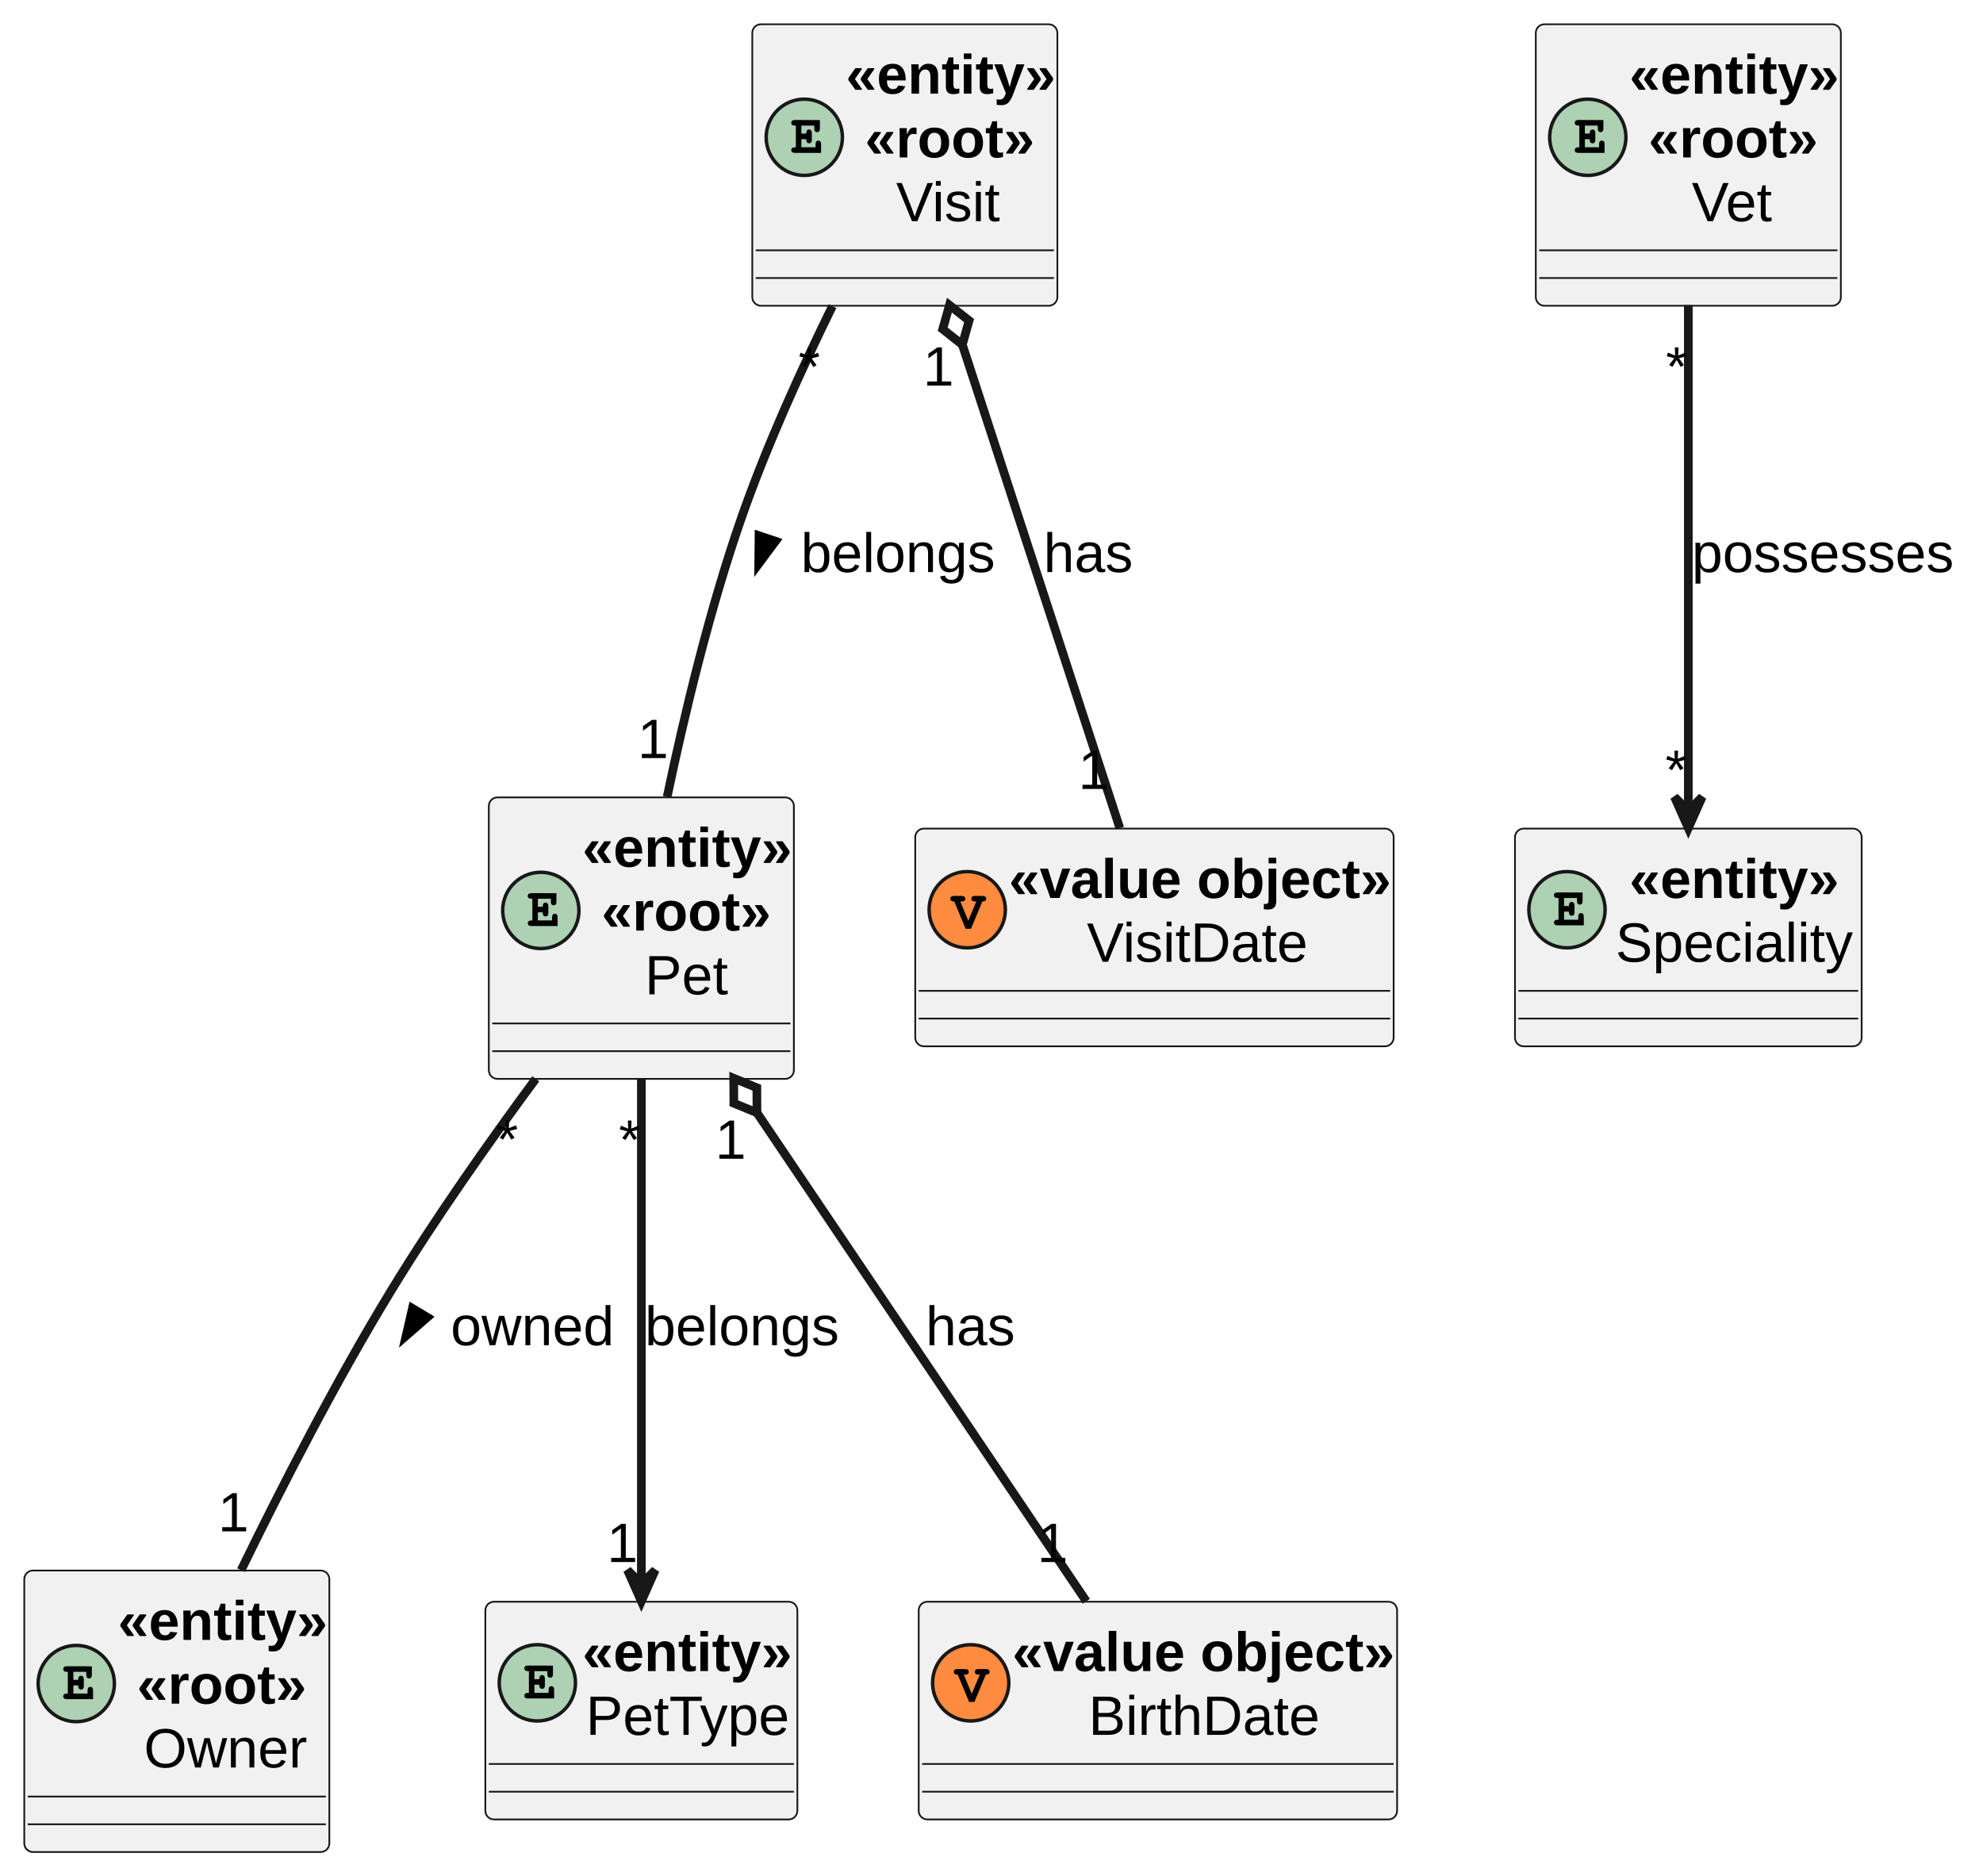
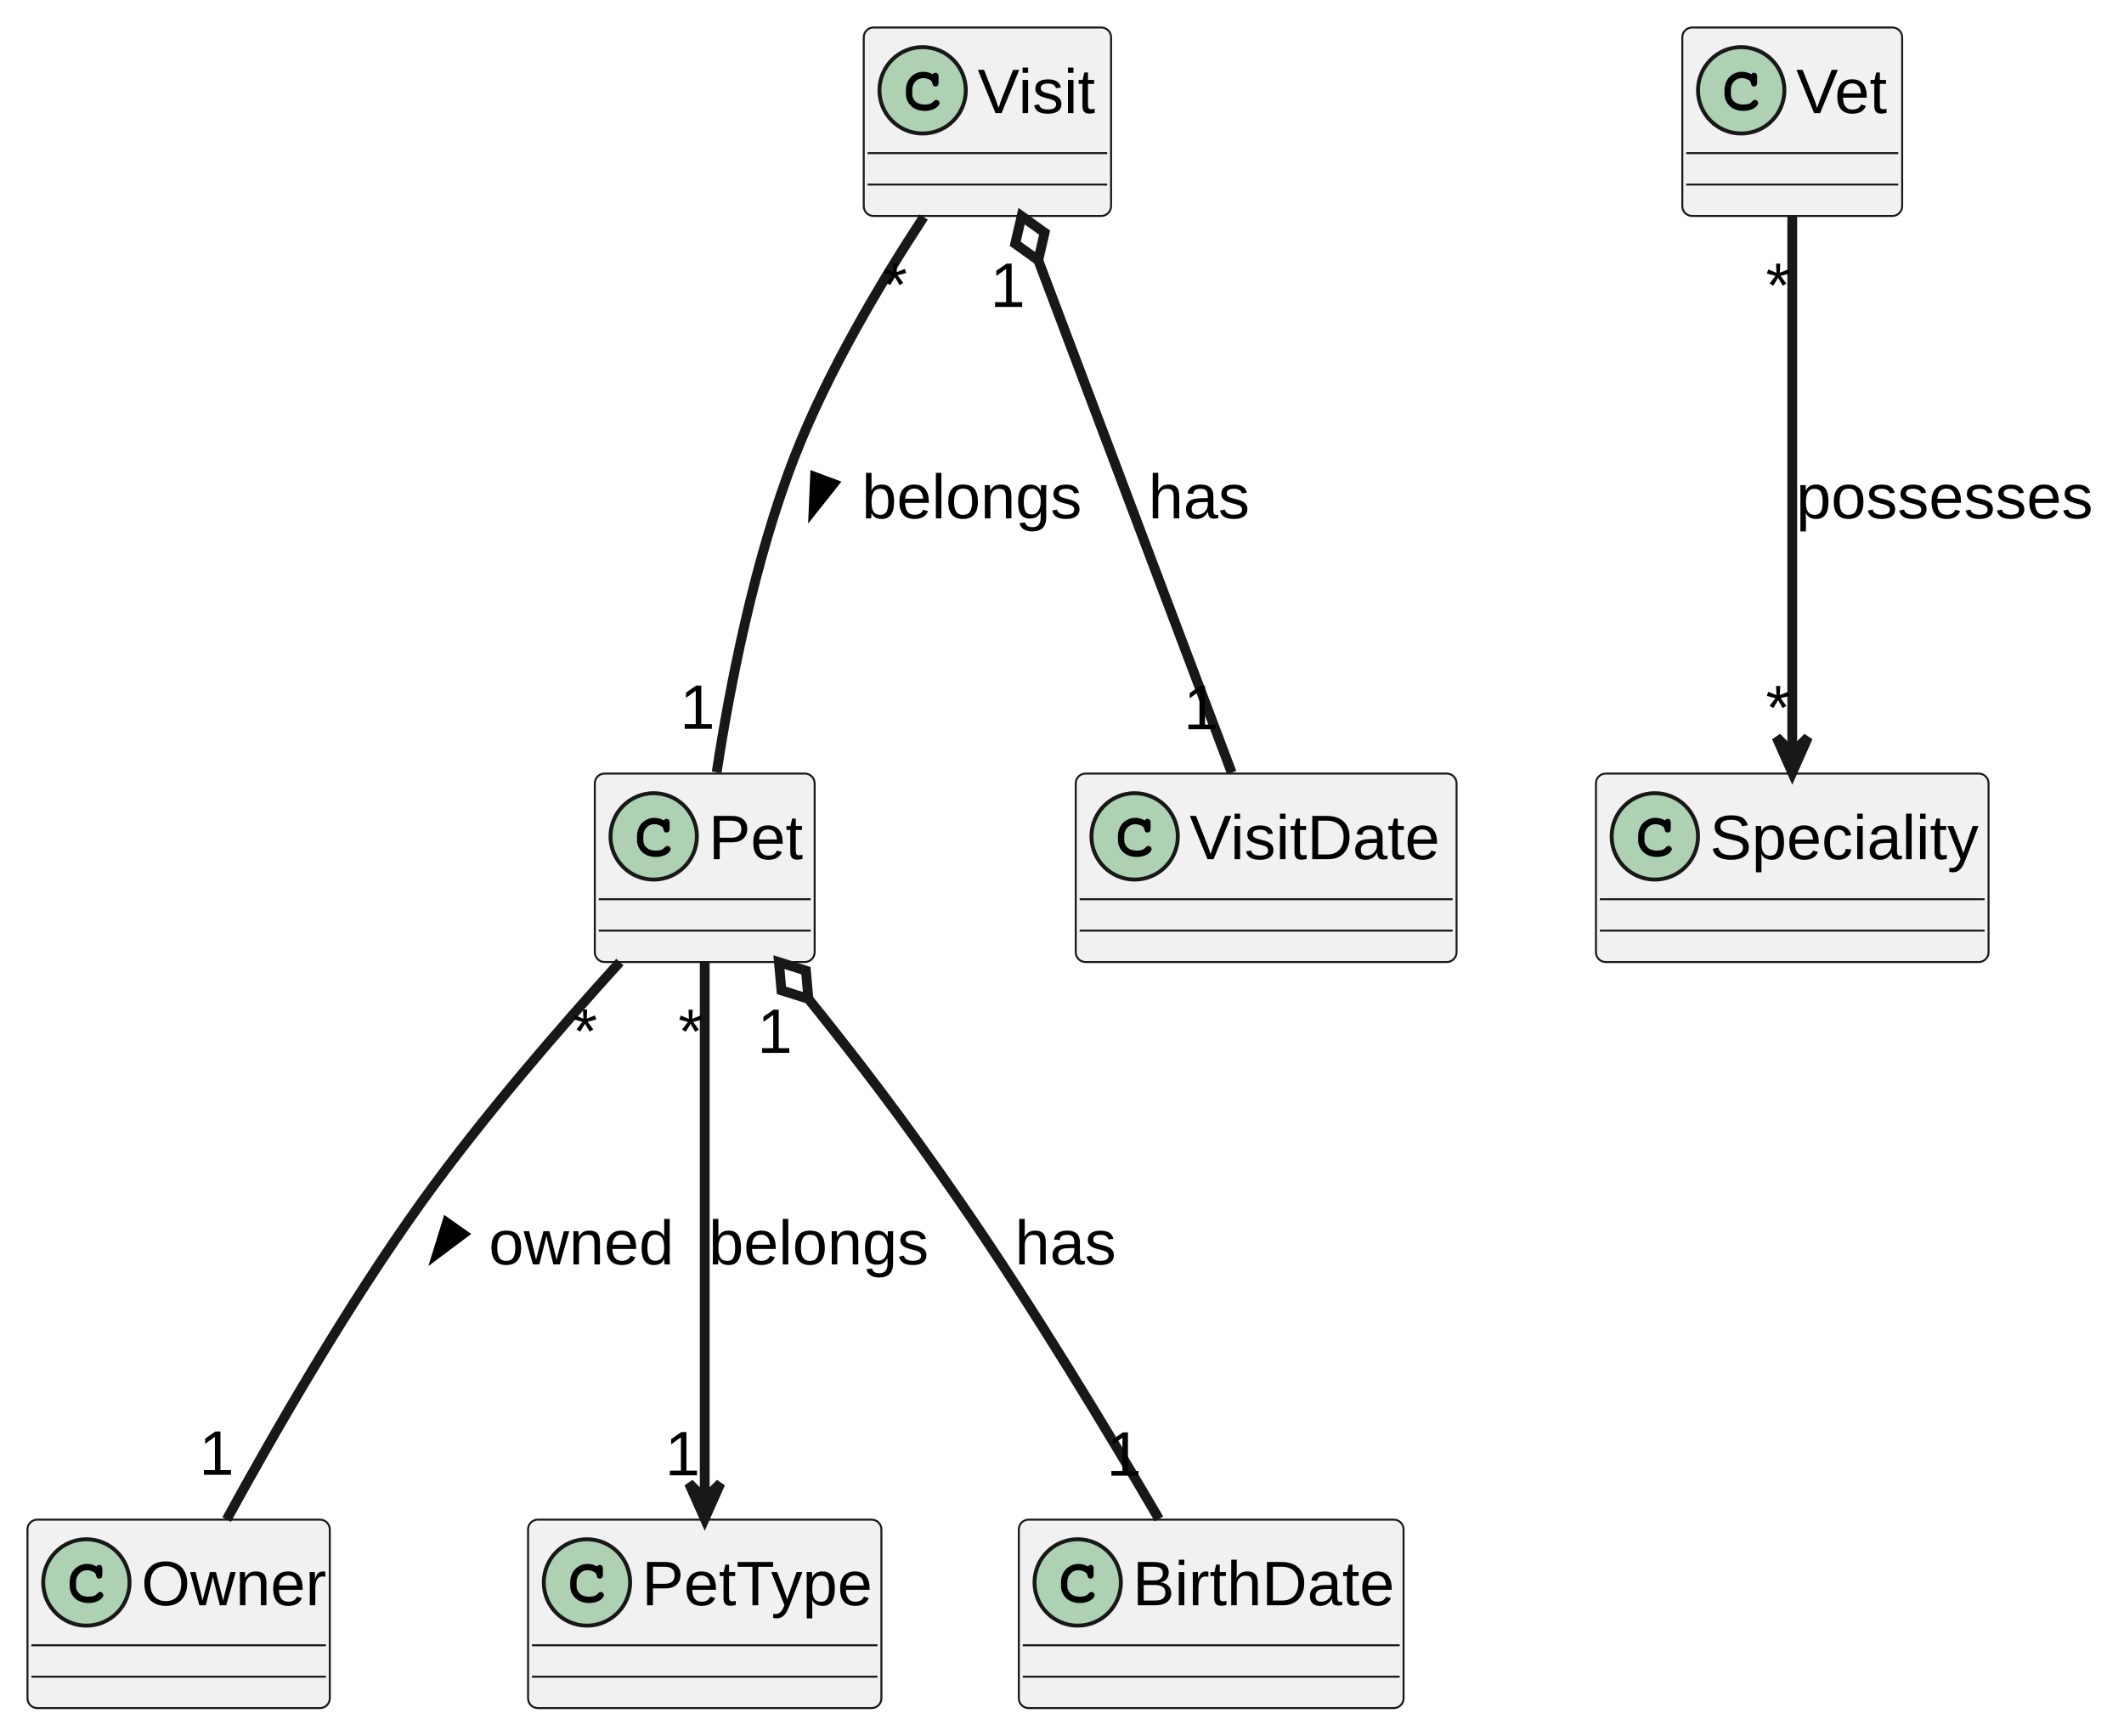
- <svg xmlns="http://www.w3.org/2000/svg" contentStyleType="text/css" height="541px" preserveAspectRatio="none" style="width:572px;height:541px;background:#FFFFFF;" version="1.1" viewBox="0 0 572 541" width="572px" zoomAndPan="magnify">
+ <svg xmlns="http://www.w3.org/2000/svg" contentStyleType="text/css" height="442px" preserveAspectRatio="none" style="width:541px;height:442px;background:#FFFFFF;" version="1.1" viewBox="0 0 541 442" width="541px" zoomAndPan="magnify">
  <defs />
  <g>
    <g id="elem_Owner">
-       <rect codeLine="9" fill="#F1F1F1" height="81.195" id="Owner" rx="2.5" ry="2.5" style="stroke:#181818;stroke-width:0.5;" width="88" x="7" y="453" />
-       <ellipse cx="22" cy="485.598" fill="#ADD1B2" rx="11" ry="11" style="stroke:#181818;stroke-width:1.0;" />
-       <path d="M21.156,486.144 L21.156,488.488 L25.25,488.488 L25.25,487.629 Q25.25,487.051 25.469,486.801 Q25.688,486.551 26.047,486.551 Q26.406,486.551 26.625,486.801 Q26.844,487.051 26.844,487.629 L26.844,490.098 L19.312,490.098 Q18.734,490.098 18.484,489.879 Q18.234,489.644 18.234,489.285 Q18.234,488.941 18.484,488.723 Q18.734,488.488 19.312,488.488 L19.562,488.488 L19.562,482.223 L19.312,482.223 Q18.734,482.223 18.484,482.004 Q18.234,481.785 18.234,481.426 Q18.234,481.066 18.484,480.848 Q18.734,480.613 19.312,480.613 L26.5,480.629 L26.5,483.066 Q26.5,483.629 26.281,483.879 Q26.062,484.129 25.703,484.129 Q25.344,484.129 25.109,483.894 Q24.891,483.644 24.891,483.066 L24.891,482.223 L21.156,482.223 L21.156,484.535 L22.562,484.535 Q22.562,483.91 22.688,483.738 Q22.922,483.348 23.375,483.348 Q23.719,483.348 23.938,483.598 Q24.172,483.848 24.172,484.426 L24.172,486.269 Q24.172,486.785 24.047,486.973 Q23.797,487.332 23.375,487.332 Q22.922,487.332 22.688,486.957 Q22.562,486.769 22.562,486.144 L21.156,486.144 Z " fill="#000000" />
-       <text fill="#000000" font-family="Arial" font-size="16" font-weight="bold" lengthAdjust="spacing" textLength="60" x="34" y="473.008">«entity»</text>
-       <text fill="#000000" font-family="Arial" font-size="16" font-weight="bold" lengthAdjust="spacing" textLength="49" x="39.5" y="491.406">«root»</text>
-       <text fill="#000000" font-family="Arial" font-size="16" lengthAdjust="spacing" textLength="45" x="41.5" y="509.805">Owner</text>
-       <line style="stroke:#181818;stroke-width:0.5;" x1="8" x2="94" y1="518.195" y2="518.195" />
-       <line style="stroke:#181818;stroke-width:0.5;" x1="8" x2="94" y1="526.195" y2="526.195" />
+       <rect codeLine="9" fill="#F1F1F1" height="48" id="Owner" rx="2.5" ry="2.5" style="stroke:#181818;stroke-width:0.5;" width="77" x="7" y="387" />
+       <ellipse cx="22" cy="403" fill="#ADD1B2" rx="11" ry="11" style="stroke:#181818;stroke-width:1.0;" />
+       <path d="M24.562,398.938 Q24.719,398.734 24.891,398.641 Q25.062,398.531 25.266,398.531 Q25.625,398.531 25.844,398.781 Q26.062,399.016 26.062,399.594 L26.062,400.953 Q26.062,401.531 25.844,401.781 Q25.625,402.016 25.266,402.016 Q24.953,402.016 24.75,401.844 Q24.562,401.656 24.469,401.172 Q24.406,400.844 24.25,400.656 Q23.922,400.312 23.344,400.109 Q22.781,399.891 22.203,399.891 Q21.484,399.891 20.875,400.203 Q20.281,400.516 19.812,401.219 Q19.359,401.922 19.359,402.891 L19.359,403.922 Q19.359,405.078 20.188,405.859 Q21.031,406.625 22.531,406.625 Q23.422,406.625 24.031,406.391 Q24.391,406.25 24.797,405.828 Q25.047,405.578 25.188,405.516 Q25.328,405.438 25.516,405.438 Q25.828,405.438 26.062,405.688 Q26.312,405.922 26.312,406.25 Q26.312,406.578 25.984,406.953 Q25.516,407.5 24.766,407.812 Q23.75,408.234 22.531,408.234 Q21.109,408.234 19.969,407.641 Q19.047,407.172 18.391,406.172 Q17.75,405.156 17.75,403.953 L17.75,402.875 Q17.75,401.625 18.328,400.547 Q18.922,399.453 19.953,398.875 Q20.984,398.281 22.141,398.281 Q22.828,398.281 23.438,398.453 Q24.047,398.609 24.562,398.938 Z " fill="#000000" />
+       <text fill="#000000" font-family="Arial" font-size="16" lengthAdjust="spacing" textLength="45" x="36" y="408.809">Owner</text>
+       <line style="stroke:#181818;stroke-width:0.5;" x1="8" x2="83" y1="419" y2="419" />
+       <line style="stroke:#181818;stroke-width:0.5;" x1="8" x2="83" y1="427" y2="427" />
    </g>
    <g id="elem_Pet">
-       <rect codeLine="12" fill="#F1F1F1" height="81.195" id="Pet" rx="2.5" ry="2.5" style="stroke:#181818;stroke-width:0.5;" width="88" x="141" y="230" />
-       <ellipse cx="156" cy="262.598" fill="#ADD1B2" rx="11" ry="11" style="stroke:#181818;stroke-width:1.0;" />
-       <path d="M155.156,263.144 L155.156,265.488 L159.25,265.488 L159.25,264.629 Q159.25,264.051 159.469,263.801 Q159.688,263.551 160.047,263.551 Q160.406,263.551 160.625,263.801 Q160.844,264.051 160.844,264.629 L160.844,267.098 L153.312,267.098 Q152.734,267.098 152.484,266.879 Q152.234,266.644 152.234,266.285 Q152.234,265.941 152.484,265.723 Q152.734,265.488 153.312,265.488 L153.562,265.488 L153.562,259.223 L153.312,259.223 Q152.734,259.223 152.484,259.004 Q152.234,258.785 152.234,258.426 Q152.234,258.066 152.484,257.848 Q152.734,257.613 153.312,257.613 L160.5,257.629 L160.5,260.066 Q160.5,260.629 160.281,260.879 Q160.062,261.129 159.703,261.129 Q159.344,261.129 159.109,260.894 Q158.891,260.644 158.891,260.066 L158.891,259.223 L155.156,259.223 L155.156,261.535 L156.562,261.535 Q156.562,260.91 156.688,260.738 Q156.922,260.348 157.375,260.348 Q157.719,260.348 157.938,260.598 Q158.172,260.848 158.172,261.426 L158.172,263.269 Q158.172,263.785 158.047,263.973 Q157.797,264.332 157.375,264.332 Q156.922,264.332 156.688,263.957 Q156.562,263.769 156.562,263.144 L155.156,263.144 Z " fill="#000000" />
-       <text fill="#000000" font-family="Arial" font-size="16" font-weight="bold" lengthAdjust="spacing" textLength="60" x="168" y="250.008">«entity»</text>
-       <text fill="#000000" font-family="Arial" font-size="16" font-weight="bold" lengthAdjust="spacing" textLength="49" x="173.5" y="268.406">«root»</text>
-       <text fill="#000000" font-family="Arial" font-size="16" lengthAdjust="spacing" textLength="24" x="186" y="286.805">Pet</text>
-       <line style="stroke:#181818;stroke-width:0.5;" x1="142" x2="228" y1="295.195" y2="295.195" />
-       <line style="stroke:#181818;stroke-width:0.5;" x1="142" x2="228" y1="303.195" y2="303.195" />
+       <rect codeLine="12" fill="#F1F1F1" height="48" id="Pet" rx="2.5" ry="2.5" style="stroke:#181818;stroke-width:0.5;" width="56" x="151.5" y="197" />
+       <ellipse cx="166.5" cy="213" fill="#ADD1B2" rx="11" ry="11" style="stroke:#181818;stroke-width:1.0;" />
+       <path d="M169.062,208.938 Q169.219,208.734 169.391,208.641 Q169.562,208.531 169.766,208.531 Q170.125,208.531 170.344,208.781 Q170.562,209.016 170.562,209.594 L170.562,210.953 Q170.562,211.531 170.344,211.781 Q170.125,212.016 169.766,212.016 Q169.453,212.016 169.25,211.844 Q169.062,211.656 168.969,211.172 Q168.906,210.844 168.75,210.656 Q168.422,210.312 167.844,210.109 Q167.281,209.891 166.703,209.891 Q165.984,209.891 165.375,210.203 Q164.781,210.516 164.312,211.219 Q163.859,211.922 163.859,212.891 L163.859,213.922 Q163.859,215.078 164.688,215.859 Q165.531,216.625 167.031,216.625 Q167.922,216.625 168.531,216.391 Q168.891,216.25 169.297,215.828 Q169.547,215.578 169.688,215.516 Q169.828,215.438 170.016,215.438 Q170.328,215.438 170.562,215.688 Q170.812,215.922 170.812,216.25 Q170.812,216.578 170.484,216.953 Q170.016,217.5 169.266,217.812 Q168.25,218.234 167.031,218.234 Q165.609,218.234 164.469,217.641 Q163.547,217.172 162.891,216.172 Q162.25,215.156 162.25,213.953 L162.25,212.875 Q162.25,211.625 162.828,210.547 Q163.422,209.453 164.453,208.875 Q165.484,208.281 166.641,208.281 Q167.328,208.281 167.938,208.453 Q168.547,208.609 169.062,208.938 Z " fill="#000000" />
+       <text fill="#000000" font-family="Arial" font-size="16" lengthAdjust="spacing" textLength="24" x="180.5" y="218.809">Pet</text>
+       <line style="stroke:#181818;stroke-width:0.5;" x1="152.5" x2="206.5" y1="229" y2="229" />
+       <line style="stroke:#181818;stroke-width:0.5;" x1="152.5" x2="206.5" y1="237" y2="237" />
    </g>
    <g id="elem_PetType">
-       <rect codeLine="14" fill="#F1F1F1" height="62.797" id="PetType" rx="2.5" ry="2.5" style="stroke:#181818;stroke-width:0.5;" width="90" x="140" y="462" />
-       <ellipse cx="155" cy="485.398" fill="#ADD1B2" rx="11" ry="11" style="stroke:#181818;stroke-width:1.0;" />
-       <path d="M154.156,485.945 L154.156,488.289 L158.25,488.289 L158.25,487.43 Q158.25,486.852 158.469,486.602 Q158.688,486.352 159.047,486.352 Q159.406,486.352 159.625,486.602 Q159.844,486.852 159.844,487.43 L159.844,489.898 L152.312,489.898 Q151.734,489.898 151.484,489.68 Q151.234,489.445 151.234,489.086 Q151.234,488.742 151.484,488.523 Q151.734,488.289 152.312,488.289 L152.562,488.289 L152.562,482.023 L152.312,482.023 Q151.734,482.023 151.484,481.805 Q151.234,481.586 151.234,481.227 Q151.234,480.867 151.484,480.648 Q151.734,480.414 152.312,480.414 L159.5,480.43 L159.5,482.867 Q159.5,483.43 159.281,483.68 Q159.062,483.93 158.703,483.93 Q158.344,483.93 158.109,483.695 Q157.891,483.445 157.891,482.867 L157.891,482.023 L154.156,482.023 L154.156,484.336 L155.562,484.336 Q155.562,483.711 155.688,483.539 Q155.922,483.148 156.375,483.148 Q156.719,483.148 156.938,483.398 Q157.172,483.648 157.172,484.227 L157.172,486.07 Q157.172,486.586 157.047,486.773 Q156.797,487.133 156.375,487.133 Q155.922,487.133 155.688,486.758 Q155.562,486.57 155.562,485.945 L154.156,485.945 Z " fill="#000000" />
-       <text fill="#000000" font-family="Arial" font-size="16" font-weight="bold" lengthAdjust="spacing" textLength="60" x="168" y="482.008">«entity»</text>
-       <text fill="#000000" font-family="Arial" font-size="16" lengthAdjust="spacing" textLength="58" x="169" y="500.406">PetType</text>
-       <line style="stroke:#181818;stroke-width:0.5;" x1="141" x2="229" y1="508.797" y2="508.797" />
-       <line style="stroke:#181818;stroke-width:0.5;" x1="141" x2="229" y1="516.797" y2="516.797" />
+       <rect codeLine="14" fill="#F1F1F1" height="48" id="PetType" rx="2.5" ry="2.5" style="stroke:#181818;stroke-width:0.5;" width="90" x="134.5" y="387" />
+       <ellipse cx="149.5" cy="403" fill="#ADD1B2" rx="11" ry="11" style="stroke:#181818;stroke-width:1.0;" />
+       <path d="M152.062,398.938 Q152.219,398.734 152.391,398.641 Q152.562,398.531 152.766,398.531 Q153.125,398.531 153.344,398.781 Q153.562,399.016 153.562,399.594 L153.562,400.953 Q153.562,401.531 153.344,401.781 Q153.125,402.016 152.766,402.016 Q152.453,402.016 152.25,401.844 Q152.062,401.656 151.969,401.172 Q151.906,400.844 151.75,400.656 Q151.422,400.312 150.844,400.109 Q150.281,399.891 149.703,399.891 Q148.984,399.891 148.375,400.203 Q147.781,400.516 147.312,401.219 Q146.859,401.922 146.859,402.891 L146.859,403.922 Q146.859,405.078 147.688,405.859 Q148.531,406.625 150.031,406.625 Q150.922,406.625 151.531,406.391 Q151.891,406.25 152.297,405.828 Q152.547,405.578 152.688,405.516 Q152.828,405.438 153.016,405.438 Q153.328,405.438 153.562,405.688 Q153.812,405.922 153.812,406.25 Q153.812,406.578 153.484,406.953 Q153.016,407.5 152.266,407.812 Q151.25,408.234 150.031,408.234 Q148.609,408.234 147.469,407.641 Q146.547,407.172 145.891,406.172 Q145.25,405.156 145.25,403.953 L145.25,402.875 Q145.25,401.625 145.828,400.547 Q146.422,399.453 147.453,398.875 Q148.484,398.281 149.641,398.281 Q150.328,398.281 150.938,398.453 Q151.547,398.609 152.062,398.938 Z " fill="#000000" />
+       <text fill="#000000" font-family="Arial" font-size="16" lengthAdjust="spacing" textLength="58" x="163.5" y="408.809">PetType</text>
+       <line style="stroke:#181818;stroke-width:0.5;" x1="135.5" x2="223.5" y1="419" y2="419" />
+       <line style="stroke:#181818;stroke-width:0.5;" x1="135.5" x2="223.5" y1="427" y2="427" />
    </g>
    <g id="elem_BirthDate">
-       <rect codeLine="16" fill="#F1F1F1" height="62.797" id="BirthDate" rx="2.5" ry="2.5" style="stroke:#181818;stroke-width:0.5;" width="138" x="265" y="462" />
-       <ellipse cx="280" cy="485.398" fill="#FF8B40" rx="11" ry="11" style="stroke:#181818;stroke-width:1.0;" />
-       <path d="M280.297,488.555 L282.625,483.023 L282.25,483.023 Q281.672,483.023 281.422,482.805 Q281.188,482.586 281.188,482.227 Q281.188,481.867 281.422,481.648 Q281.672,481.414 282.25,481.414 L284.406,481.43 Q284.984,481.43 285.219,481.648 Q285.469,481.867 285.469,482.227 Q285.469,482.648 285.094,482.898 Q284.922,483.023 284.359,483.023 L281.078,490.898 L279.531,490.898 L276.25,483.023 Q275.688,483.023 275.516,482.898 Q275.125,482.664 275.125,482.227 Q275.125,481.867 275.375,481.648 Q275.625,481.414 276.203,481.414 L278.375,481.43 Q278.938,481.43 279.188,481.648 Q279.438,481.867 279.438,482.227 Q279.438,482.586 279.188,482.805 Q278.953,483.023 278.375,483.023 L278,483.023 L280.297,488.555 Z " fill="#000000" />
-       <text fill="#000000" font-family="Arial" font-size="16" font-weight="bold" lengthAdjust="spacing" textLength="110" x="292" y="482.008">«value object»</text>
-       <text fill="#000000" font-family="Arial" font-size="16" lengthAdjust="spacing" textLength="66" x="314" y="500.406">BirthDate</text>
-       <line style="stroke:#181818;stroke-width:0.5;" x1="266" x2="402" y1="508.797" y2="508.797" />
-       <line style="stroke:#181818;stroke-width:0.5;" x1="266" x2="402" y1="516.797" y2="516.797" />
+       <rect codeLine="16" fill="#F1F1F1" height="48" id="BirthDate" rx="2.5" ry="2.5" style="stroke:#181818;stroke-width:0.5;" width="98" x="259.5" y="387" />
+       <ellipse cx="274.5" cy="403" fill="#ADD1B2" rx="11" ry="11" style="stroke:#181818;stroke-width:1.0;" />
+       <path d="M277.062,398.938 Q277.219,398.734 277.391,398.641 Q277.562,398.531 277.766,398.531 Q278.125,398.531 278.344,398.781 Q278.562,399.016 278.562,399.594 L278.562,400.953 Q278.562,401.531 278.344,401.781 Q278.125,402.016 277.766,402.016 Q277.453,402.016 277.25,401.844 Q277.062,401.656 276.969,401.172 Q276.906,400.844 276.75,400.656 Q276.422,400.312 275.844,400.109 Q275.281,399.891 274.703,399.891 Q273.984,399.891 273.375,400.203 Q272.781,400.516 272.312,401.219 Q271.859,401.922 271.859,402.891 L271.859,403.922 Q271.859,405.078 272.688,405.859 Q273.531,406.625 275.031,406.625 Q275.922,406.625 276.531,406.391 Q276.891,406.25 277.297,405.828 Q277.547,405.578 277.688,405.516 Q277.828,405.438 278.016,405.438 Q278.328,405.438 278.562,405.688 Q278.812,405.922 278.812,406.25 Q278.812,406.578 278.484,406.953 Q278.016,407.5 277.266,407.812 Q276.25,408.234 275.031,408.234 Q273.609,408.234 272.469,407.641 Q271.547,407.172 270.891,406.172 Q270.25,405.156 270.25,403.953 L270.25,402.875 Q270.25,401.625 270.828,400.547 Q271.422,399.453 272.453,398.875 Q273.484,398.281 274.641,398.281 Q275.328,398.281 275.938,398.453 Q276.547,398.609 277.062,398.938 Z " fill="#000000" />
+       <text fill="#000000" font-family="Arial" font-size="16" lengthAdjust="spacing" textLength="66" x="288.5" y="408.809">BirthDate</text>
+       <line style="stroke:#181818;stroke-width:0.5;" x1="260.5" x2="356.5" y1="419" y2="419" />
+       <line style="stroke:#181818;stroke-width:0.5;" x1="260.5" x2="356.5" y1="427" y2="427" />
    </g>
    <g id="elem_Vet">
-       <rect codeLine="20" fill="#F1F1F1" height="81.195" id="Vet" rx="2.5" ry="2.5" style="stroke:#181818;stroke-width:0.5;" width="88" x="443" y="7" />
-       <ellipse cx="458" cy="39.598" fill="#ADD1B2" rx="11" ry="11" style="stroke:#181818;stroke-width:1.0;" />
-       <path d="M457.156,40.145 L457.156,42.488 L461.25,42.488 L461.25,41.629 Q461.25,41.051 461.469,40.801 Q461.688,40.551 462.047,40.551 Q462.406,40.551 462.625,40.801 Q462.844,41.051 462.844,41.629 L462.844,44.098 L455.312,44.098 Q454.734,44.098 454.484,43.879 Q454.234,43.645 454.234,43.285 Q454.234,42.941 454.484,42.723 Q454.734,42.488 455.312,42.488 L455.562,42.488 L455.562,36.223 L455.312,36.223 Q454.734,36.223 454.484,36.004 Q454.234,35.785 454.234,35.426 Q454.234,35.066 454.484,34.848 Q454.734,34.613 455.312,34.613 L462.5,34.629 L462.5,37.066 Q462.5,37.629 462.281,37.879 Q462.062,38.129 461.703,38.129 Q461.344,38.129 461.109,37.895 Q460.891,37.645 460.891,37.066 L460.891,36.223 L457.156,36.223 L457.156,38.535 L458.562,38.535 Q458.562,37.91 458.688,37.738 Q458.922,37.348 459.375,37.348 Q459.719,37.348 459.938,37.598 Q460.172,37.848 460.172,38.426 L460.172,40.27 Q460.172,40.785 460.047,40.973 Q459.797,41.332 459.375,41.332 Q458.922,41.332 458.688,40.957 Q458.562,40.77 458.562,40.145 L457.156,40.145 Z " fill="#000000" />
-       <text fill="#000000" font-family="Arial" font-size="16" font-weight="bold" lengthAdjust="spacing" textLength="60" x="470" y="27.008">«entity»</text>
-       <text fill="#000000" font-family="Arial" font-size="16" font-weight="bold" lengthAdjust="spacing" textLength="49" x="475.5" y="45.406">«root»</text>
-       <text fill="#000000" font-family="Arial" font-size="16" lengthAdjust="spacing" textLength="24" x="488" y="63.805">Vet</text>
-       <line style="stroke:#181818;stroke-width:0.5;" x1="444" x2="530" y1="72.195" y2="72.195" />
-       <line style="stroke:#181818;stroke-width:0.5;" x1="444" x2="530" y1="80.195" y2="80.195" />
+       <rect codeLine="20" fill="#F1F1F1" height="48" id="Vet" rx="2.5" ry="2.5" style="stroke:#181818;stroke-width:0.5;" width="56" x="428.5" y="7" />
+       <ellipse cx="443.5" cy="23" fill="#ADD1B2" rx="11" ry="11" style="stroke:#181818;stroke-width:1.0;" />
+       <path d="M446.062,18.938 Q446.219,18.734 446.391,18.641 Q446.562,18.531 446.766,18.531 Q447.125,18.531 447.344,18.781 Q447.562,19.016 447.562,19.594 L447.562,20.953 Q447.562,21.531 447.344,21.781 Q447.125,22.016 446.766,22.016 Q446.453,22.016 446.25,21.844 Q446.062,21.656 445.969,21.172 Q445.906,20.844 445.75,20.656 Q445.422,20.312 444.844,20.109 Q444.281,19.891 443.703,19.891 Q442.984,19.891 442.375,20.203 Q441.781,20.516 441.312,21.219 Q440.859,21.922 440.859,22.891 L440.859,23.922 Q440.859,25.078 441.688,25.859 Q442.531,26.625 444.031,26.625 Q444.922,26.625 445.531,26.391 Q445.891,26.25 446.297,25.828 Q446.547,25.578 446.688,25.516 Q446.828,25.438 447.016,25.438 Q447.328,25.438 447.562,25.688 Q447.812,25.922 447.812,26.25 Q447.812,26.578 447.484,26.953 Q447.016,27.5 446.266,27.812 Q445.25,28.234 444.031,28.234 Q442.609,28.234 441.469,27.641 Q440.547,27.172 439.891,26.172 Q439.25,25.156 439.25,23.953 L439.25,22.875 Q439.25,21.625 439.828,20.547 Q440.422,19.453 441.453,18.875 Q442.484,18.281 443.641,18.281 Q444.328,18.281 444.938,18.453 Q445.547,18.609 446.062,18.938 Z " fill="#000000" />
+       <text fill="#000000" font-family="Arial" font-size="16" lengthAdjust="spacing" textLength="24" x="457.5" y="28.809">Vet</text>
+       <line style="stroke:#181818;stroke-width:0.5;" x1="429.5" x2="483.5" y1="39" y2="39" />
+       <line style="stroke:#181818;stroke-width:0.5;" x1="429.5" x2="483.5" y1="47" y2="47" />
    </g>
    <g id="elem_Speciality">
-       <rect codeLine="22" fill="#F1F1F1" height="62.797" id="Speciality" rx="2.5" ry="2.5" style="stroke:#181818;stroke-width:0.5;" width="100" x="437" y="239" />
-       <ellipse cx="452" cy="262.398" fill="#ADD1B2" rx="11" ry="11" style="stroke:#181818;stroke-width:1.0;" />
-       <path d="M451.156,262.945 L451.156,265.289 L455.25,265.289 L455.25,264.43 Q455.25,263.852 455.469,263.602 Q455.688,263.352 456.047,263.352 Q456.406,263.352 456.625,263.602 Q456.844,263.852 456.844,264.43 L456.844,266.898 L449.312,266.898 Q448.734,266.898 448.484,266.68 Q448.234,266.445 448.234,266.086 Q448.234,265.742 448.484,265.523 Q448.734,265.289 449.312,265.289 L449.562,265.289 L449.562,259.023 L449.312,259.023 Q448.734,259.023 448.484,258.805 Q448.234,258.586 448.234,258.227 Q448.234,257.867 448.484,257.648 Q448.734,257.414 449.312,257.414 L456.5,257.43 L456.5,259.867 Q456.5,260.43 456.281,260.68 Q456.062,260.93 455.703,260.93 Q455.344,260.93 455.109,260.695 Q454.891,260.445 454.891,259.867 L454.891,259.023 L451.156,259.023 L451.156,261.336 L452.562,261.336 Q452.562,260.711 452.688,260.539 Q452.922,260.148 453.375,260.148 Q453.719,260.148 453.938,260.398 Q454.172,260.648 454.172,261.227 L454.172,263.07 Q454.172,263.586 454.047,263.773 Q453.797,264.133 453.375,264.133 Q452.922,264.133 452.688,263.758 Q452.562,263.57 452.562,262.945 L451.156,262.945 Z " fill="#000000" />
-       <text fill="#000000" font-family="Arial" font-size="16" font-weight="bold" lengthAdjust="spacing" textLength="60" x="470" y="259.008">«entity»</text>
-       <text fill="#000000" font-family="Arial" font-size="16" lengthAdjust="spacing" textLength="68" x="466" y="277.406">Speciality</text>
-       <line style="stroke:#181818;stroke-width:0.5;" x1="438" x2="536" y1="285.797" y2="285.797" />
-       <line style="stroke:#181818;stroke-width:0.5;" x1="438" x2="536" y1="293.797" y2="293.797" />
+       <rect codeLine="22" fill="#F1F1F1" height="48" id="Speciality" rx="2.5" ry="2.5" style="stroke:#181818;stroke-width:0.5;" width="100" x="406.5" y="197" />
+       <ellipse cx="421.5" cy="213" fill="#ADD1B2" rx="11" ry="11" style="stroke:#181818;stroke-width:1.0;" />
+       <path d="M424.062,208.938 Q424.219,208.734 424.391,208.641 Q424.562,208.531 424.766,208.531 Q425.125,208.531 425.344,208.781 Q425.562,209.016 425.562,209.594 L425.562,210.953 Q425.562,211.531 425.344,211.781 Q425.125,212.016 424.766,212.016 Q424.453,212.016 424.25,211.844 Q424.062,211.656 423.969,211.172 Q423.906,210.844 423.75,210.656 Q423.422,210.312 422.844,210.109 Q422.281,209.891 421.703,209.891 Q420.984,209.891 420.375,210.203 Q419.781,210.516 419.312,211.219 Q418.859,211.922 418.859,212.891 L418.859,213.922 Q418.859,215.078 419.688,215.859 Q420.531,216.625 422.031,216.625 Q422.922,216.625 423.531,216.391 Q423.891,216.25 424.297,215.828 Q424.547,215.578 424.688,215.516 Q424.828,215.438 425.016,215.438 Q425.328,215.438 425.562,215.688 Q425.812,215.922 425.812,216.25 Q425.812,216.578 425.484,216.953 Q425.016,217.5 424.266,217.812 Q423.25,218.234 422.031,218.234 Q420.609,218.234 419.469,217.641 Q418.547,217.172 417.891,216.172 Q417.25,215.156 417.25,213.953 L417.25,212.875 Q417.25,211.625 417.828,210.547 Q418.422,209.453 419.453,208.875 Q420.484,208.281 421.641,208.281 Q422.328,208.281 422.938,208.453 Q423.547,208.609 424.062,208.938 Z " fill="#000000" />
+       <text fill="#000000" font-family="Arial" font-size="16" lengthAdjust="spacing" textLength="68" x="435.5" y="218.809">Speciality</text>
+       <line style="stroke:#181818;stroke-width:0.5;" x1="407.5" x2="505.5" y1="229" y2="229" />
+       <line style="stroke:#181818;stroke-width:0.5;" x1="407.5" x2="505.5" y1="237" y2="237" />
    </g>
    <g id="elem_Visit">
-       <rect codeLine="25" fill="#F1F1F1" height="81.195" id="Visit" rx="2.5" ry="2.5" style="stroke:#181818;stroke-width:0.5;" width="88" x="217" y="7" />
-       <ellipse cx="232" cy="39.598" fill="#ADD1B2" rx="11" ry="11" style="stroke:#181818;stroke-width:1.0;" />
-       <path d="M231.156,40.145 L231.156,42.488 L235.25,42.488 L235.25,41.629 Q235.25,41.051 235.469,40.801 Q235.688,40.551 236.047,40.551 Q236.406,40.551 236.625,40.801 Q236.844,41.051 236.844,41.629 L236.844,44.098 L229.312,44.098 Q228.734,44.098 228.484,43.879 Q228.234,43.645 228.234,43.285 Q228.234,42.941 228.484,42.723 Q228.734,42.488 229.312,42.488 L229.562,42.488 L229.562,36.223 L229.312,36.223 Q228.734,36.223 228.484,36.004 Q228.234,35.785 228.234,35.426 Q228.234,35.066 228.484,34.848 Q228.734,34.613 229.312,34.613 L236.5,34.629 L236.5,37.066 Q236.5,37.629 236.281,37.879 Q236.062,38.129 235.703,38.129 Q235.344,38.129 235.109,37.895 Q234.891,37.645 234.891,37.066 L234.891,36.223 L231.156,36.223 L231.156,38.535 L232.562,38.535 Q232.562,37.91 232.688,37.738 Q232.922,37.348 233.375,37.348 Q233.719,37.348 233.938,37.598 Q234.172,37.848 234.172,38.426 L234.172,40.27 Q234.172,40.785 234.047,40.973 Q233.797,41.332 233.375,41.332 Q232.922,41.332 232.688,40.957 Q232.562,40.77 232.562,40.145 L231.156,40.145 Z " fill="#000000" />
-       <text fill="#000000" font-family="Arial" font-size="16" font-weight="bold" lengthAdjust="spacing" textLength="60" x="244" y="27.008">«entity»</text>
-       <text fill="#000000" font-family="Arial" font-size="16" font-weight="bold" lengthAdjust="spacing" textLength="49" x="249.5" y="45.406">«root»</text>
-       <text fill="#000000" font-family="Arial" font-size="16" lengthAdjust="spacing" textLength="31" x="258.5" y="63.805">Visit</text>
-       <line style="stroke:#181818;stroke-width:0.5;" x1="218" x2="304" y1="72.195" y2="72.195" />
-       <line style="stroke:#181818;stroke-width:0.5;" x1="218" x2="304" y1="80.195" y2="80.195" />
+       <rect codeLine="25" fill="#F1F1F1" height="48" id="Visit" rx="2.5" ry="2.5" style="stroke:#181818;stroke-width:0.5;" width="63" x="220" y="7" />
+       <ellipse cx="235" cy="23" fill="#ADD1B2" rx="11" ry="11" style="stroke:#181818;stroke-width:1.0;" />
+       <path d="M237.562,18.938 Q237.719,18.734 237.891,18.641 Q238.062,18.531 238.266,18.531 Q238.625,18.531 238.844,18.781 Q239.062,19.016 239.062,19.594 L239.062,20.953 Q239.062,21.531 238.844,21.781 Q238.625,22.016 238.266,22.016 Q237.953,22.016 237.75,21.844 Q237.562,21.656 237.469,21.172 Q237.406,20.844 237.25,20.656 Q236.922,20.312 236.344,20.109 Q235.781,19.891 235.203,19.891 Q234.484,19.891 233.875,20.203 Q233.281,20.516 232.812,21.219 Q232.359,21.922 232.359,22.891 L232.359,23.922 Q232.359,25.078 233.188,25.859 Q234.031,26.625 235.531,26.625 Q236.422,26.625 237.031,26.391 Q237.391,26.25 237.797,25.828 Q238.047,25.578 238.188,25.516 Q238.328,25.438 238.516,25.438 Q238.828,25.438 239.062,25.688 Q239.312,25.922 239.312,26.25 Q239.312,26.578 238.984,26.953 Q238.516,27.5 237.766,27.812 Q236.75,28.234 235.531,28.234 Q234.109,28.234 232.969,27.641 Q232.047,27.172 231.391,26.172 Q230.75,25.156 230.75,23.953 L230.75,22.875 Q230.75,21.625 231.328,20.547 Q231.922,19.453 232.953,18.875 Q233.984,18.281 235.141,18.281 Q235.828,18.281 236.438,18.453 Q237.047,18.609 237.562,18.938 Z " fill="#000000" />
+       <text fill="#000000" font-family="Arial" font-size="16" lengthAdjust="spacing" textLength="31" x="249" y="28.809">Visit</text>
+       <line style="stroke:#181818;stroke-width:0.5;" x1="221" x2="282" y1="39" y2="39" />
+       <line style="stroke:#181818;stroke-width:0.5;" x1="221" x2="282" y1="47" y2="47" />
    </g>
    <g id="elem_VisitDate">
-       <rect codeLine="27" fill="#F1F1F1" height="62.797" id="VisitDate" rx="2.5" ry="2.5" style="stroke:#181818;stroke-width:0.5;" width="138" x="264" y="239" />
-       <ellipse cx="279" cy="262.398" fill="#FF8B40" rx="11" ry="11" style="stroke:#181818;stroke-width:1.0;" />
-       <path d="M279.297,265.555 L281.625,260.023 L281.25,260.023 Q280.672,260.023 280.422,259.805 Q280.188,259.586 280.188,259.227 Q280.188,258.867 280.422,258.648 Q280.672,258.414 281.25,258.414 L283.406,258.43 Q283.984,258.43 284.219,258.648 Q284.469,258.867 284.469,259.227 Q284.469,259.648 284.094,259.898 Q283.922,260.023 283.359,260.023 L280.078,267.898 L278.531,267.898 L275.25,260.023 Q274.688,260.023 274.516,259.898 Q274.125,259.664 274.125,259.227 Q274.125,258.867 274.375,258.648 Q274.625,258.414 275.203,258.414 L277.375,258.43 Q277.938,258.43 278.188,258.648 Q278.438,258.867 278.438,259.227 Q278.438,259.586 278.188,259.805 Q277.953,260.023 277.375,260.023 L277,260.023 L279.297,265.555 Z " fill="#000000" />
-       <text fill="#000000" font-family="Arial" font-size="16" font-weight="bold" lengthAdjust="spacing" textLength="110" x="291" y="259.008">«value object»</text>
-       <text fill="#000000" font-family="Arial" font-size="16" lengthAdjust="spacing" textLength="65" x="313.5" y="277.406">VisitDate</text>
-       <line style="stroke:#181818;stroke-width:0.5;" x1="265" x2="401" y1="285.797" y2="285.797" />
-       <line style="stroke:#181818;stroke-width:0.5;" x1="265" x2="401" y1="293.797" y2="293.797" />
+       <rect codeLine="27" fill="#F1F1F1" height="48" id="VisitDate" rx="2.5" ry="2.5" style="stroke:#181818;stroke-width:0.5;" width="97" x="274" y="197" />
+       <ellipse cx="289" cy="213" fill="#ADD1B2" rx="11" ry="11" style="stroke:#181818;stroke-width:1.0;" />
+       <path d="M291.562,208.938 Q291.719,208.734 291.891,208.641 Q292.062,208.531 292.266,208.531 Q292.625,208.531 292.844,208.781 Q293.062,209.016 293.062,209.594 L293.062,210.953 Q293.062,211.531 292.844,211.781 Q292.625,212.016 292.266,212.016 Q291.953,212.016 291.75,211.844 Q291.562,211.656 291.469,211.172 Q291.406,210.844 291.25,210.656 Q290.922,210.312 290.344,210.109 Q289.781,209.891 289.203,209.891 Q288.484,209.891 287.875,210.203 Q287.281,210.516 286.812,211.219 Q286.359,211.922 286.359,212.891 L286.359,213.922 Q286.359,215.078 287.188,215.859 Q288.031,216.625 289.531,216.625 Q290.422,216.625 291.031,216.391 Q291.391,216.25 291.797,215.828 Q292.047,215.578 292.188,215.516 Q292.328,215.438 292.516,215.438 Q292.828,215.438 293.062,215.688 Q293.312,215.922 293.312,216.25 Q293.312,216.578 292.984,216.953 Q292.516,217.5 291.766,217.812 Q290.75,218.234 289.531,218.234 Q288.109,218.234 286.969,217.641 Q286.047,217.172 285.391,216.172 Q284.75,215.156 284.75,213.953 L284.75,212.875 Q284.75,211.625 285.328,210.547 Q285.922,209.453 286.953,208.875 Q287.984,208.281 289.141,208.281 Q289.828,208.281 290.438,208.453 Q291.047,208.609 291.562,208.938 Z " fill="#000000" />
+       <text fill="#000000" font-family="Arial" font-size="16" lengthAdjust="spacing" textLength="65" x="303" y="218.809">VisitDate</text>
+       <line style="stroke:#181818;stroke-width:0.5;" x1="275" x2="370" y1="229" y2="229" />
+       <line style="stroke:#181818;stroke-width:0.5;" x1="275" x2="370" y1="237" y2="237" />
    </g>
    <g id="link_Pet_PetType">
-       <path codeLine="30" d="M185,311.01 C185,354.22 185,416.53 185,455.87 " fill="none" id="Pet-to-PetType" style="stroke:#181818;stroke-width:2.5;" />
-       <polygon fill="#181818" points="185,461.87,189,452.87,185,456.87,181,452.87,185,461.87" style="stroke:#181818;stroke-width:2.5;" />
-       <text fill="#000000" font-family="Arial" font-size="16" lengthAdjust="spacing" textLength="55" x="186" y="388.008">belongs</text>
-       <text fill="#000000" font-family="Arial" font-size="16" lengthAdjust="spacing" textLength="6" x="178.503" y="334.235">*</text>
-       <text fill="#000000" font-family="Arial" font-size="16" lengthAdjust="spacing" textLength="9" x="175.072" y="450.56">1</text>
+       <path codeLine="30" d="M179.5,245.05 C179.5,281.13 179.5,344.56 179.5,380.76 " fill="none" id="Pet-to-PetType" style="stroke:#181818;stroke-width:2.5;" />
+       <polygon fill="#181818" points="179.5,386.76,183.5,377.76,179.5,381.76,175.5,377.76,179.5,386.76" style="stroke:#181818;stroke-width:2.5;" />
+       <text fill="#000000" font-family="Arial" font-size="16" lengthAdjust="spacing" textLength="55" x="180.5" y="322.008">belongs</text>
+       <text fill="#000000" font-family="Arial" font-size="16" lengthAdjust="spacing" textLength="6" x="172.769" y="268.162">*</text>
+       <text fill="#000000" font-family="Arial" font-size="16" lengthAdjust="spacing" textLength="9" x="169.403" y="375.714">1</text>
    </g>
    <g id="link_Pet_BirthDate">
-       <path codeLine="31" d="M218.348,320.96 C247.478,364.17 286.83,422.53 313.35,461.87 " fill="none" id="Pet-backto-BirthDate" style="stroke:#181818;stroke-width:2.5;" />
-       <polygon fill="none" points="211.64,311.01,211.677,318.221,218.348,320.96,218.311,313.749,211.64,311.01" style="stroke:#181818;stroke-width:2.5;" />
-       <text fill="#000000" font-family="Arial" font-size="16" lengthAdjust="spacing" textLength="25" x="267" y="388.008">has</text>
-       <text fill="#000000" font-family="Arial" font-size="16" lengthAdjust="spacing" textLength="9" x="206.307" y="334.235">1</text>
-       <text fill="#000000" font-family="Arial" font-size="16" lengthAdjust="spacing" textLength="9" x="299.163" y="450.56">1</text>
+       <path codeLine="31" d="M205.918,254.383 C219.268,270.993 229.81,284.77 244.5,306 C263.19,333.03 282.71,365.45 295.2,386.83 " fill="none" id="Pet-backto-BirthDate" style="stroke:#181818;stroke-width:2.5;" />
+       <polygon fill="none" points="198.4,245.03,199.041,252.213,205.918,254.383,205.277,247.201,198.4,245.03" style="stroke:#181818;stroke-width:2.5;" />
+       <text fill="#000000" font-family="Arial" font-size="16" lengthAdjust="spacing" textLength="25" x="258.5" y="322.008">has</text>
+       <text fill="#000000" font-family="Arial" font-size="16" lengthAdjust="spacing" textLength="9" x="192.91" y="268.137">1</text>
+       <text fill="#000000" font-family="Arial" font-size="16" lengthAdjust="spacing" textLength="9" x="281.861" y="375.801">1</text>
    </g>
    <g id="link_Visit_VisitDate">
-       <path codeLine="32" d="M277.588,99.42 C291.668,142.63 310.21,199.53 323.02,238.87 " fill="none" id="Visit-backto-VisitDate" style="stroke:#181818;stroke-width:2.5;" />
-       <polygon fill="none" points="273.87,88.01,271.926,94.954,277.588,99.42,279.532,92.475,273.87,88.01" style="stroke:#181818;stroke-width:2.5;" />
-       <text fill="#000000" font-family="Arial" font-size="16" lengthAdjust="spacing" textLength="25" x="301" y="165.008">has</text>
-       <text fill="#000000" font-family="Arial" font-size="16" lengthAdjust="spacing" textLength="9" x="266.256" y="111.235">1</text>
-       <text fill="#000000" font-family="Arial" font-size="16" lengthAdjust="spacing" textLength="9" x="311.034" y="227.56">1</text>
+       <path codeLine="32" d="M264.448,66.277 C278.068,102.357 300.05,160.56 313.72,196.76 " fill="none" id="Visit-backto-VisitDate" style="stroke:#181818;stroke-width:2.5;" />
+       <polygon fill="none" points="260.21,55.05,258.587,62.076,264.448,66.277,266.071,59.251,260.21,55.05" style="stroke:#181818;stroke-width:2.5;" />
+       <text fill="#000000" font-family="Arial" font-size="16" lengthAdjust="spacing" textLength="25" x="292.5" y="132.008">has</text>
+       <text fill="#000000" font-family="Arial" font-size="16" lengthAdjust="spacing" textLength="9" x="252.236" y="78.162">1</text>
+       <text fill="#000000" font-family="Arial" font-size="16" lengthAdjust="spacing" textLength="9" x="301.483" y="185.714">1</text>
    </g>
    <g id="link_Vet_Speciality">
-       <path codeLine="33" d="M487,88.01 C487,131.22 487,193.53 487,232.87 " fill="none" id="Vet-to-Speciality" style="stroke:#181818;stroke-width:2.5;" />
-       <polygon fill="#181818" points="487,238.87,491,229.87,487,233.87,483,229.87,487,238.87" style="stroke:#181818;stroke-width:2.5;" />
-       <text fill="#000000" font-family="Arial" font-size="16" lengthAdjust="spacing" textLength="76" x="488" y="165.008">possesses</text>
-       <text fill="#000000" font-family="Arial" font-size="16" lengthAdjust="spacing" textLength="6" x="480.503" y="111.235">*</text>
-       <text fill="#000000" font-family="Arial" font-size="16" lengthAdjust="spacing" textLength="6" x="480.381" y="227.56">*</text>
+       <path codeLine="33" d="M456.5,55.05 C456.5,91.13 456.5,154.56 456.5,190.76 " fill="none" id="Vet-to-Speciality" style="stroke:#181818;stroke-width:2.5;" />
+       <polygon fill="#181818" points="456.5,196.76,460.5,187.76,456.5,191.76,452.5,187.76,456.5,196.76" style="stroke:#181818;stroke-width:2.5;" />
+       <text fill="#000000" font-family="Arial" font-size="16" lengthAdjust="spacing" textLength="76" x="457.5" y="132.008">possesses</text>
+       <text fill="#000000" font-family="Arial" font-size="16" lengthAdjust="spacing" textLength="6" x="449.769" y="78.162">*</text>
+       <text fill="#000000" font-family="Arial" font-size="16" lengthAdjust="spacing" textLength="6" x="449.769" y="185.714">*</text>
    </g>
    <g id="link_Pet_Owner">
-       <path codeLine="34" d="M154.54,311.17 C141.15,329.3 125.64,351.3 113,372 C96.99,398.2 81.19,429 69.55,452.9 " fill="none" id="Pet-Owner" style="stroke:#181818;stroke-width:2.5;" />
-       <polygon fill="#000000" points="115.914,387.345,124.521,379.85,118.472,376.223,115.914,387.345" style="stroke:#000000;stroke-width:1.0;" />
-       <text fill="#000000" font-family="Arial" font-size="16" lengthAdjust="spacing" textLength="46" x="130" y="388.008">owned</text>
-       <text fill="#000000" font-family="Arial" font-size="16" lengthAdjust="spacing" textLength="6" x="143.207" y="334.11">*</text>
-       <text fill="#000000" font-family="Arial" font-size="16" lengthAdjust="spacing" textLength="9" x="62.877" y="441.71">1</text>
+       <path codeLine="34" d="M157.89,245.01 C142.97,261.42 123.08,284.32 107.5,306 C88.36,332.63 69.53,365.42 57.73,386.98 " fill="none" id="Pet-Owner" style="stroke:#181818;stroke-width:2.5;" />
+       <polygon fill="#000000" points="110.041,321.102,119.18,314.266,113.416,310.2,110.041,321.102" style="stroke:#000000;stroke-width:1.0;" />
+       <text fill="#000000" font-family="Arial" font-size="16" lengthAdjust="spacing" textLength="46" x="124.5" y="322.008">owned</text>
+       <text fill="#000000" font-family="Arial" font-size="16" lengthAdjust="spacing" textLength="6" x="145.891" y="268.113">*</text>
+       <text fill="#000000" font-family="Arial" font-size="16" lengthAdjust="spacing" textLength="9" x="50.711" y="375.577">1</text>
    </g>
    <g id="link_Visit_Pet">
-       <path codeLine="35" d="M240.12,88.31 C231.19,106.47 221.19,128.46 214,149 C204.76,175.4 197.42,206.06 192.44,229.85 " fill="none" id="Visit-Pet" style="stroke:#181818;stroke-width:2.5;" />
-       <polygon fill="#000000" points="218.085,164.885,224.892,155.725,218.207,153.473,218.085,164.885" style="stroke:#000000;stroke-width:1.0;" />
-       <text fill="#000000" font-family="Arial" font-size="16" lengthAdjust="spacing" textLength="55" x="231" y="165.008">belongs</text>
-       <text fill="#000000" font-family="Arial" font-size="16" lengthAdjust="spacing" textLength="6" x="230.314" y="111.272">*</text>
-       <text fill="#000000" font-family="Arial" font-size="16" lengthAdjust="spacing" textLength="9" x="183.927" y="218.651">1</text>
+       <path codeLine="35" d="M235.28,55.26 C224.56,71.59 210.99,94.3 202.5,116 C192.06,142.69 185.83,175.19 182.54,196.67 " fill="none" id="Visit-Pet" style="stroke:#181818;stroke-width:2.5;" />
+       <polygon fill="#000000" points="206.403,131.821,213.501,122.883,206.892,120.419,206.403,131.821" style="stroke:#000000;stroke-width:1.0;" />
+       <text fill="#000000" font-family="Arial" font-size="16" lengthAdjust="spacing" textLength="55" x="219.5" y="132.008">belongs</text>
+       <text fill="#000000" font-family="Arial" font-size="16" lengthAdjust="spacing" textLength="6" x="224.835" y="78.005">*</text>
+       <text fill="#000000" font-family="Arial" font-size="16" lengthAdjust="spacing" textLength="9" x="173.184" y="185.602">1</text>
    </g>
  </g>
</svg>
